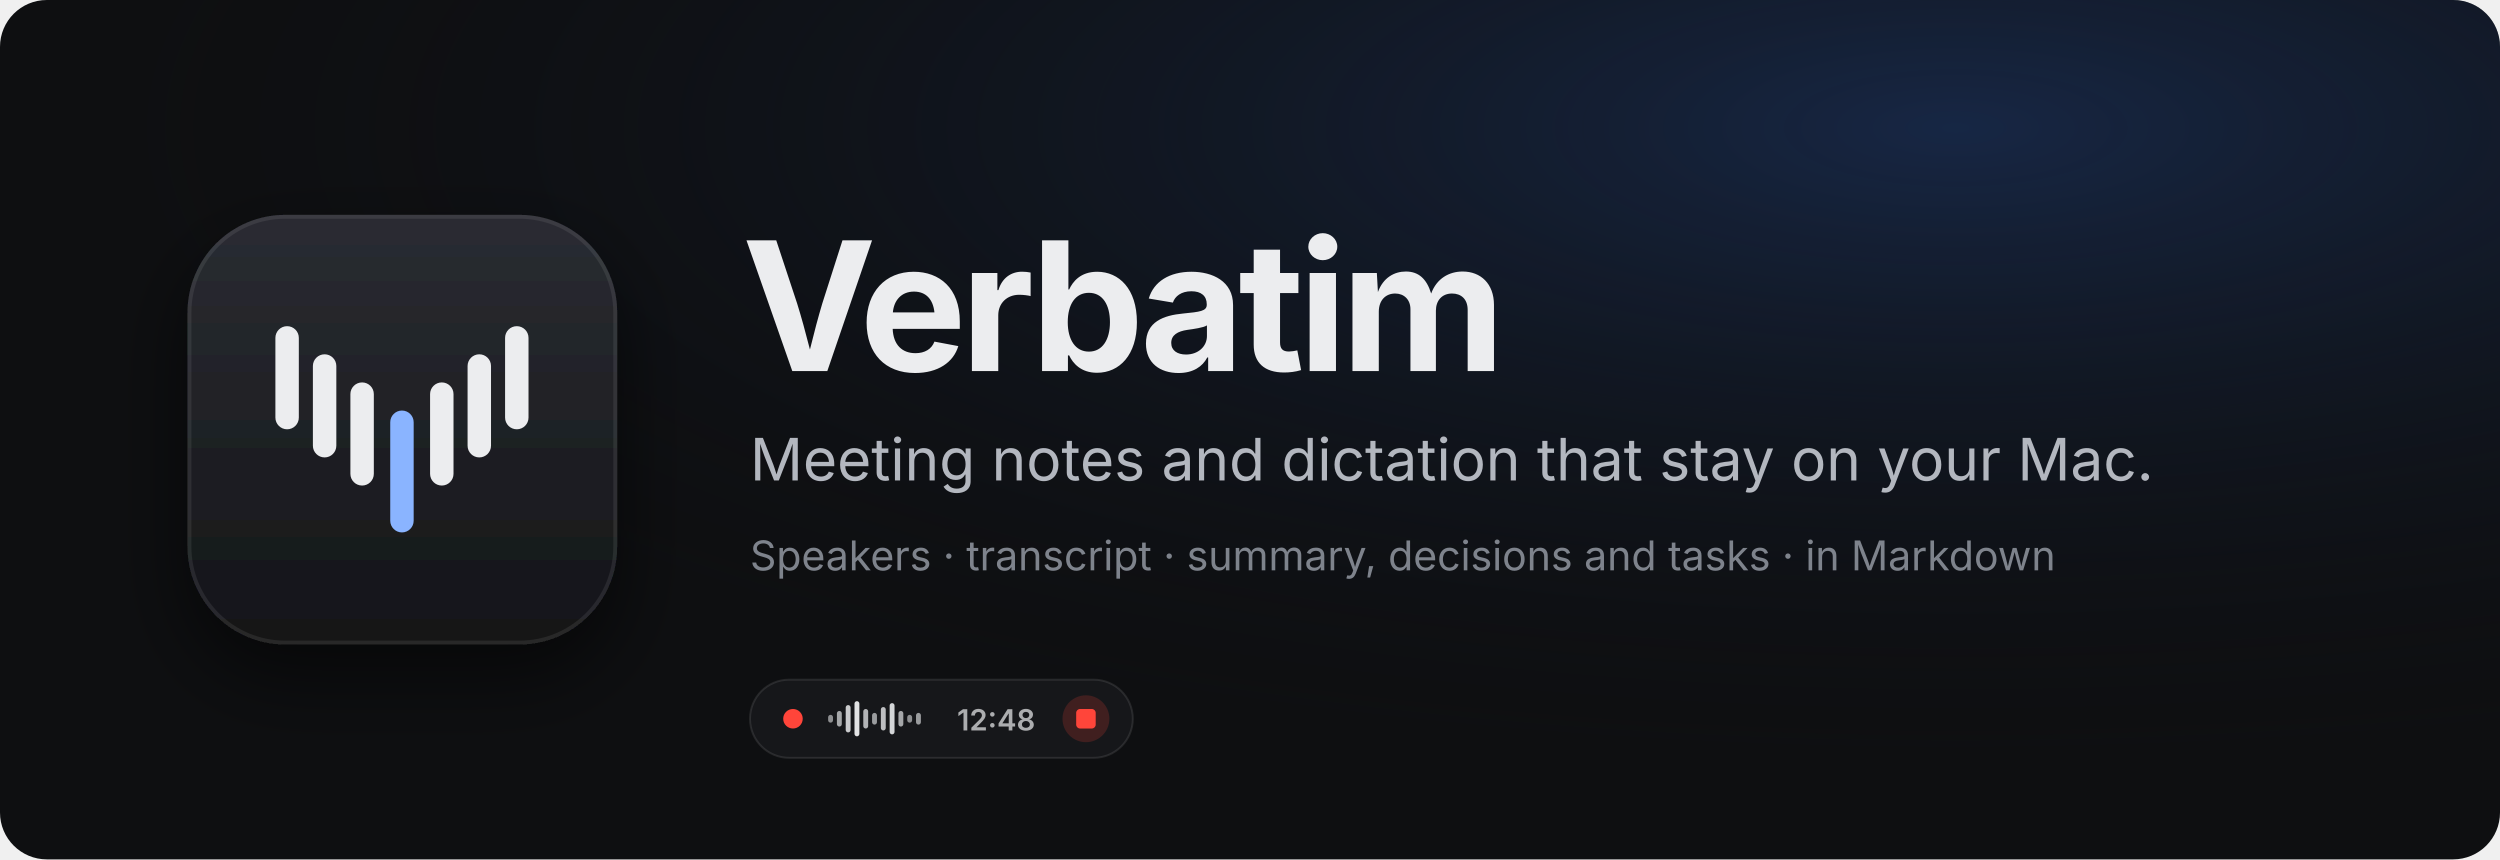
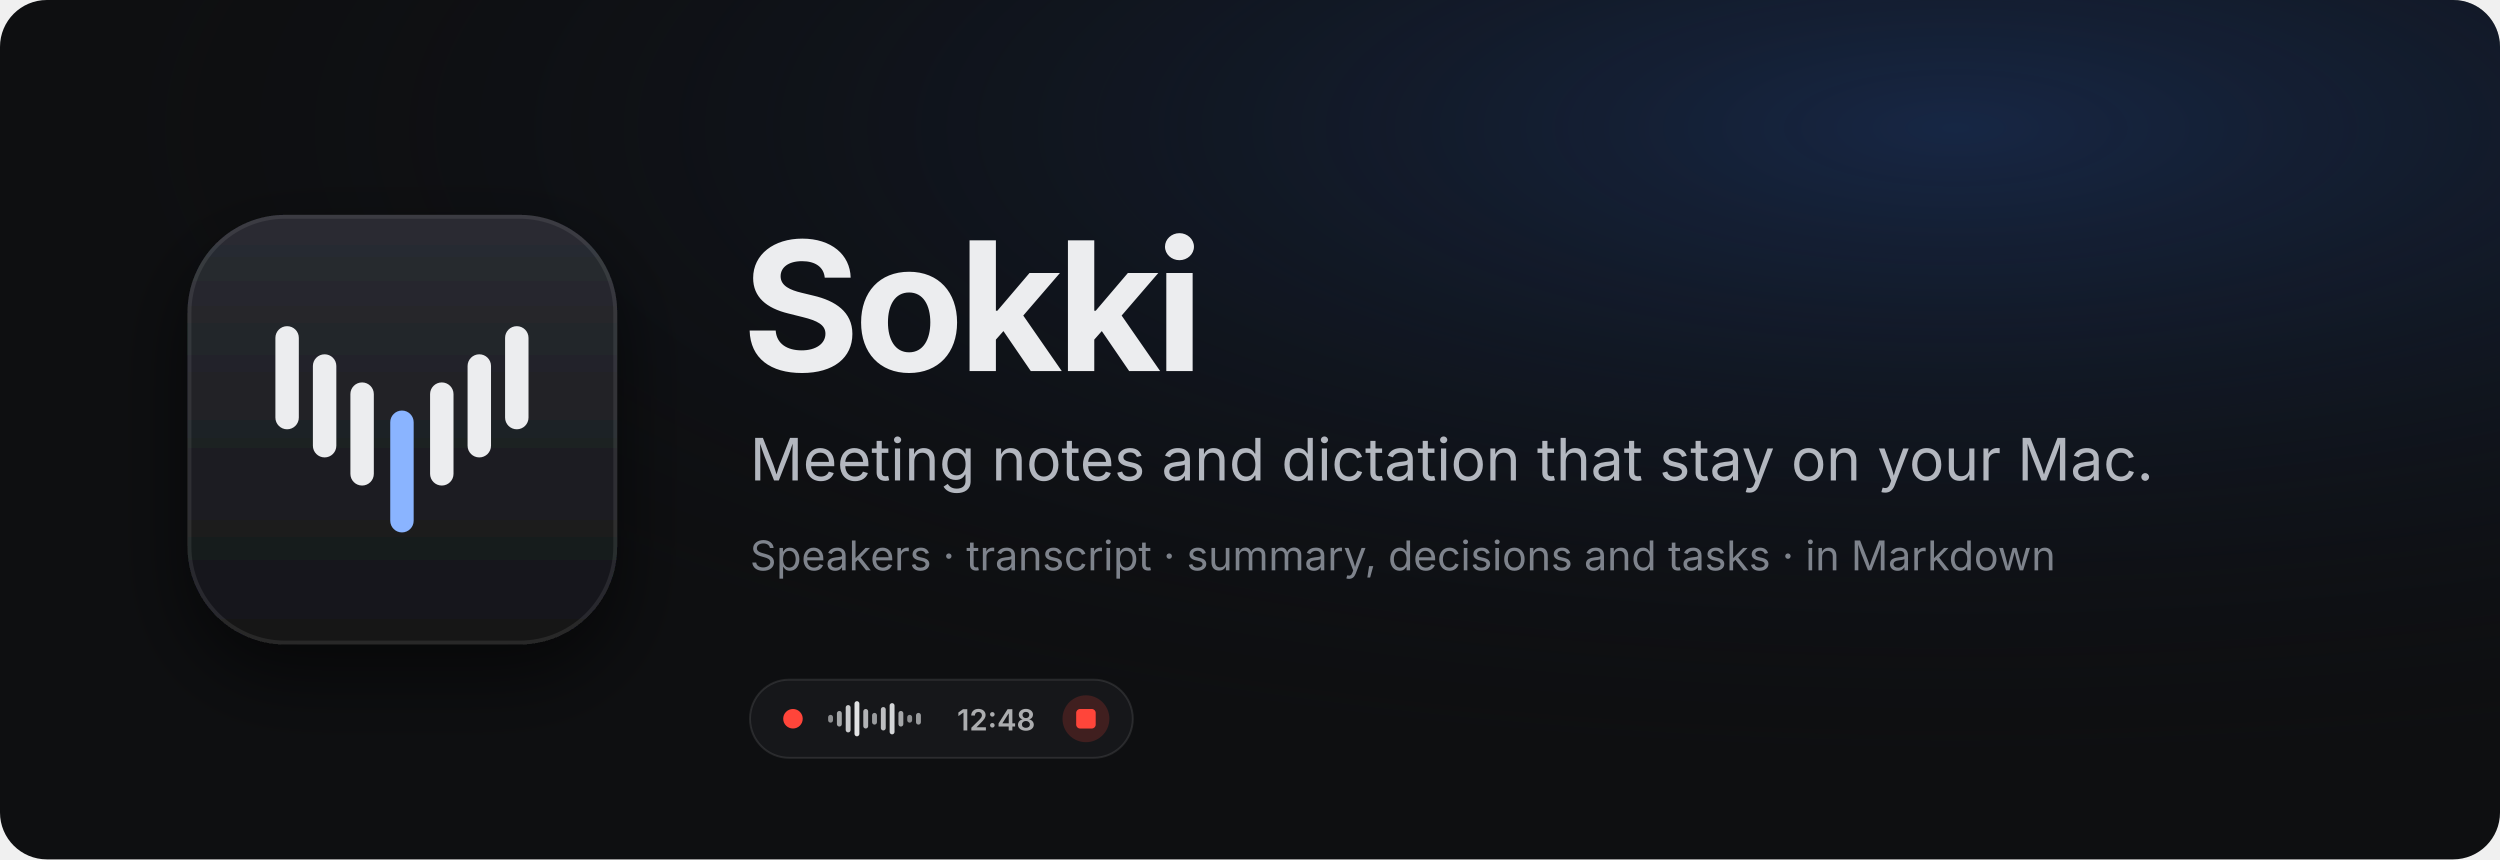
<svg xmlns="http://www.w3.org/2000/svg" width="1280" height="440" viewBox="0 0 1280 440">
  <defs>
    <radialGradient id="glow" cx="0.78" cy="0.15" r="0.75">
      <stop offset="0" stop-color="#1E3A6E" stop-opacity="0.55" />
      <stop offset="1" stop-color="#0E0F11" stop-opacity="0" />
    </radialGradient>
    <linearGradient id="tile" x1="0" y1="0" x2="0" y2="1">
      <stop offset="0" stop-color="#2A2C32" />
      <stop offset="1" stop-color="#141518" />
    </linearGradient>
    <filter id="sh" x="-30%" y="-30%" width="160%" height="160%">
      <feDropShadow dx="0" dy="16" stdDeviation="20" flood-color="#000" flood-opacity="0.55" />
    </filter>
  </defs>
  <rect width="1280" height="440" rx="24" fill="#0E0F11" />
  <rect width="1280" height="440" rx="24" fill="url(#glow)" />
  <g transform="translate(96,110)">
    <rect width="220" height="220" rx="50" fill="url(#tile)" filter="url(#sh)" />
    <rect x="1" y="1" width="218" height="218" rx="49" fill="none" stroke="#fff" stroke-opacity="0.08" stroke-width="2" />
    <rect x="45.0" y="57.0" width="12.0" height="52.8" rx="6.0" fill="#ECEDEF" />
    <rect x="64.2" y="71.4" width="12.0" height="52.8" rx="6.0" fill="#ECEDEF" />
    <rect x="83.4" y="85.8" width="12.0" height="52.8" rx="6.0" fill="#ECEDEF" />
    <rect x="103.8" y="100.2" width="12.0" height="62.4" rx="6.0" fill="#8AB4FF" />
    <rect x="124.2" y="85.8" width="12.0" height="52.8" rx="6.0" fill="#ECEDEF" />
    <rect x="143.4" y="71.4" width="12.0" height="52.8" rx="6.0" fill="#ECEDEF" />
    <rect x="162.6" y="57.0" width="12.0" height="52.8" rx="6.0" fill="#ECEDEF" />
  </g>
-   <text x="380" y="190" font-family="Inter, Helvetica Neue, Arial, sans-serif" font-weight="700" font-size="92" letter-spacing="-3" fill="#ECEDEF">Verbatim</text>
+   <text x="380" y="190" font-family="Inter, Helvetica Neue, Arial, sans-serif" font-weight="700" font-size="92" letter-spacing="-3" fill="#ECEDEF">Sokki</text>
  <text x="384" y="246" font-family="Inter, Helvetica Neue, Arial, sans-serif" font-size="30" fill="#B3B7BF">Meeting notes and dictation that stay on your Mac.</text>
  <text x="384" y="292" font-family="Inter, Helvetica Neue, Arial, sans-serif" font-size="21" fill="#7E838C">Speakers · transcript · summary, decisions and tasks · in Markdown</text>
  <g transform="translate(384,348)">
    <rect width="196" height="40" rx="20" fill="#16171A" stroke="#ffffff" stroke-opacity="0.1" />
    <circle cx="22" cy="20" r="5" fill="#FF453A" />
    <rect x="40.0" y="18.0" width="2.5" height="4" rx="1.25" fill="#ECEDEF" fill-opacity="0.56" />
    <rect x="44.5" y="16.0" width="2.5" height="8" rx="1.25" fill="#ECEDEF" fill-opacity="0.67" />
    <rect x="49.0" y="13.0" width="2.5" height="14" rx="1.25" fill="#ECEDEF" fill-opacity="0.84" />
    <rect x="53.5" y="11.0" width="2.5" height="18" rx="1.25" fill="#ECEDEF" fill-opacity="0.95" />
    <rect x="58.0" y="15.0" width="2.5" height="10" rx="1.25" fill="#ECEDEF" fill-opacity="0.73" />
    <rect x="62.5" y="17.0" width="2.5" height="6" rx="1.25" fill="#ECEDEF" fill-opacity="0.62" />
    <rect x="67.0" y="14.0" width="2.5" height="12" rx="1.25" fill="#ECEDEF" fill-opacity="0.78" />
    <rect x="71.5" y="12.0" width="2.5" height="16" rx="1.25" fill="#ECEDEF" fill-opacity="0.89" />
    <rect x="76.0" y="16.0" width="2.5" height="8" rx="1.25" fill="#ECEDEF" fill-opacity="0.67" />
    <rect x="80.5" y="18.0" width="2.5" height="4" rx="1.25" fill="#ECEDEF" fill-opacity="0.56" />
    <rect x="85.0" y="17.0" width="2.5" height="6" rx="1.25" fill="#ECEDEF" fill-opacity="0.62" />
    <text x="106" y="26" font-family="Inter, Helvetica Neue, Arial, sans-serif" font-size="15" font-weight="600" fill="#ECEDEF" fill-opacity="0.7">12:48</text>
    <circle cx="172" cy="20" r="12" fill="#FF453A" fill-opacity="0.18" />
    <rect x="167" y="15" width="10" height="10" rx="2" fill="#FF453A" />
  </g>
</svg>
